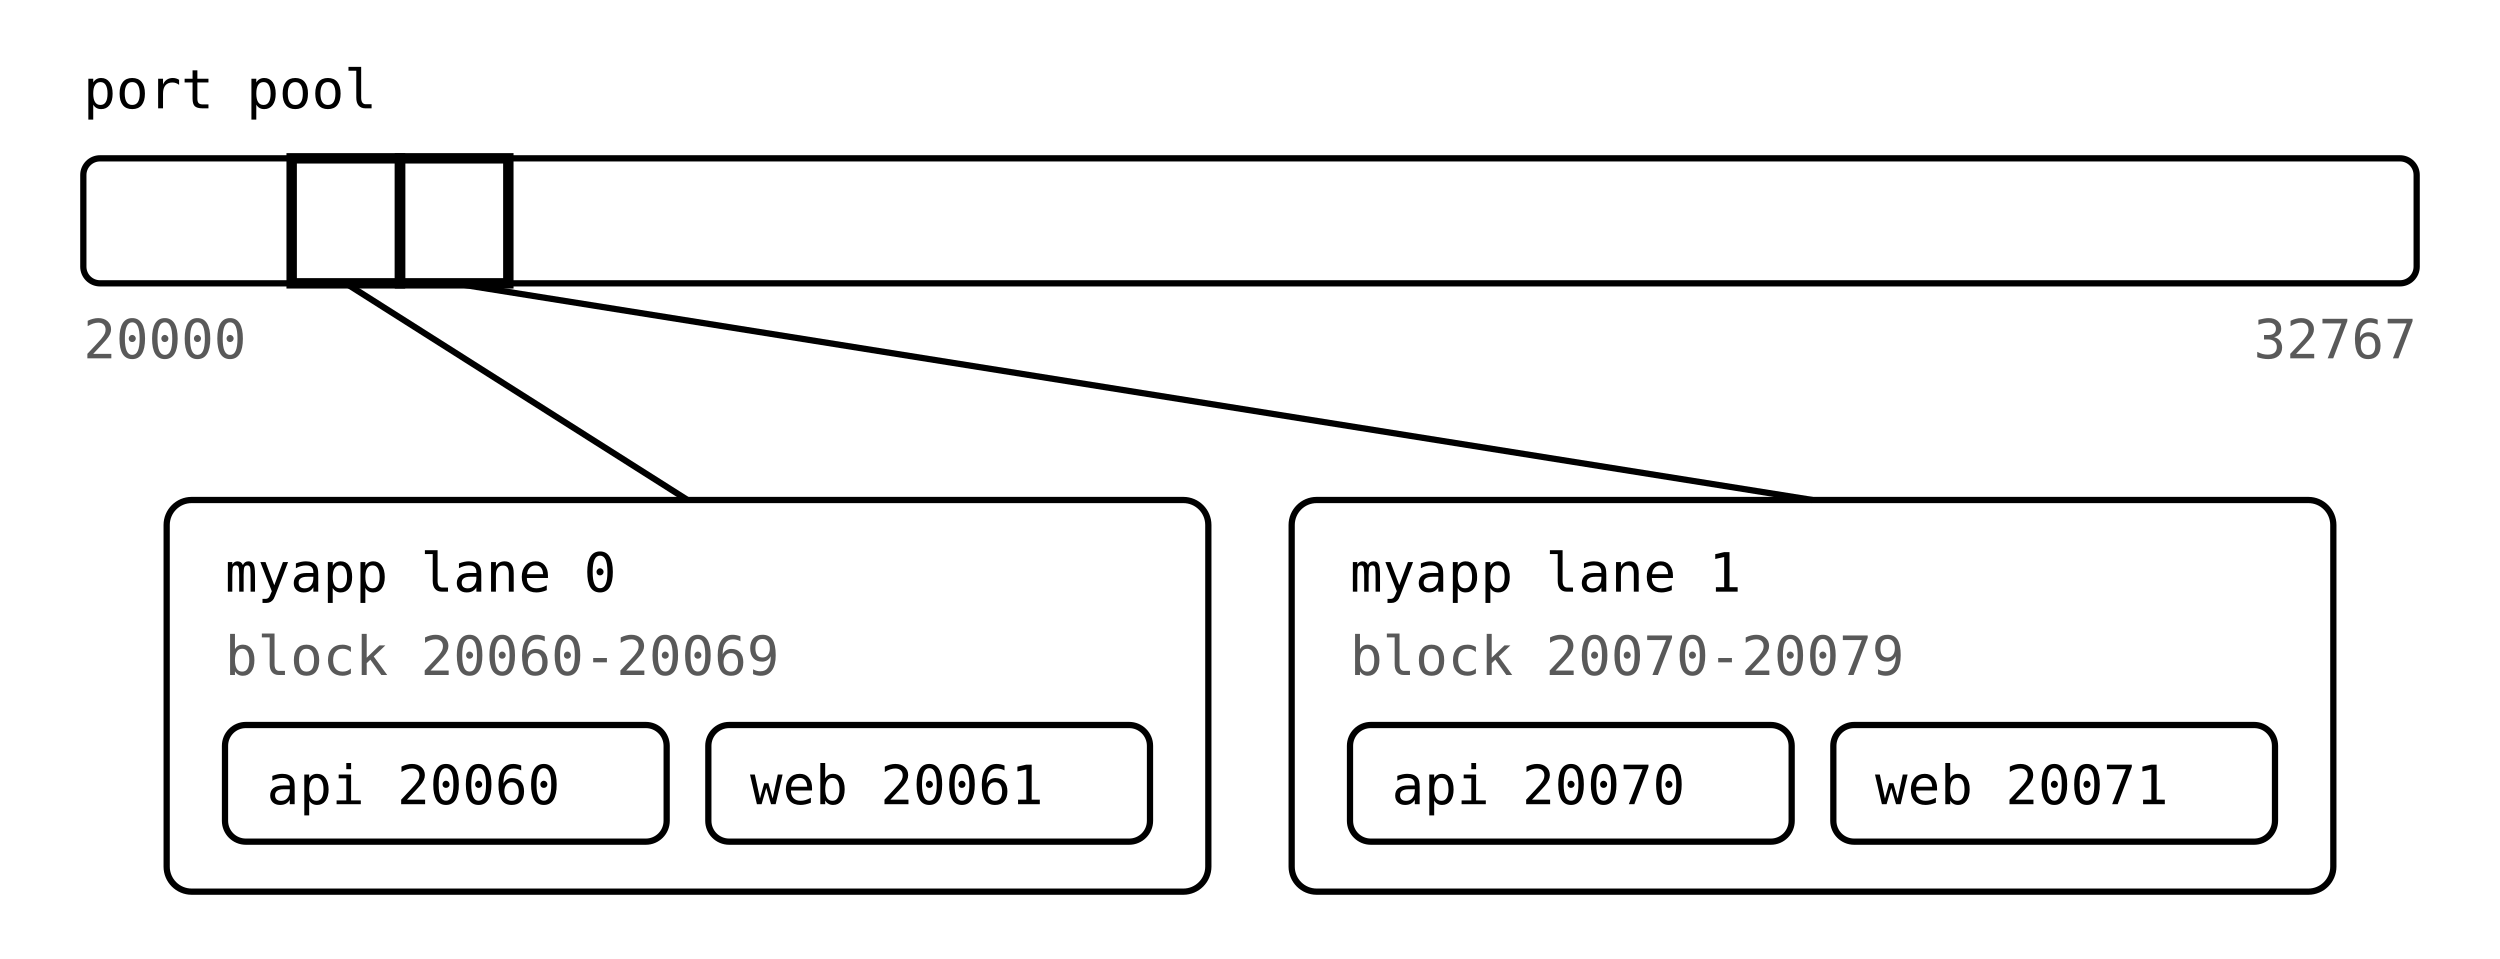
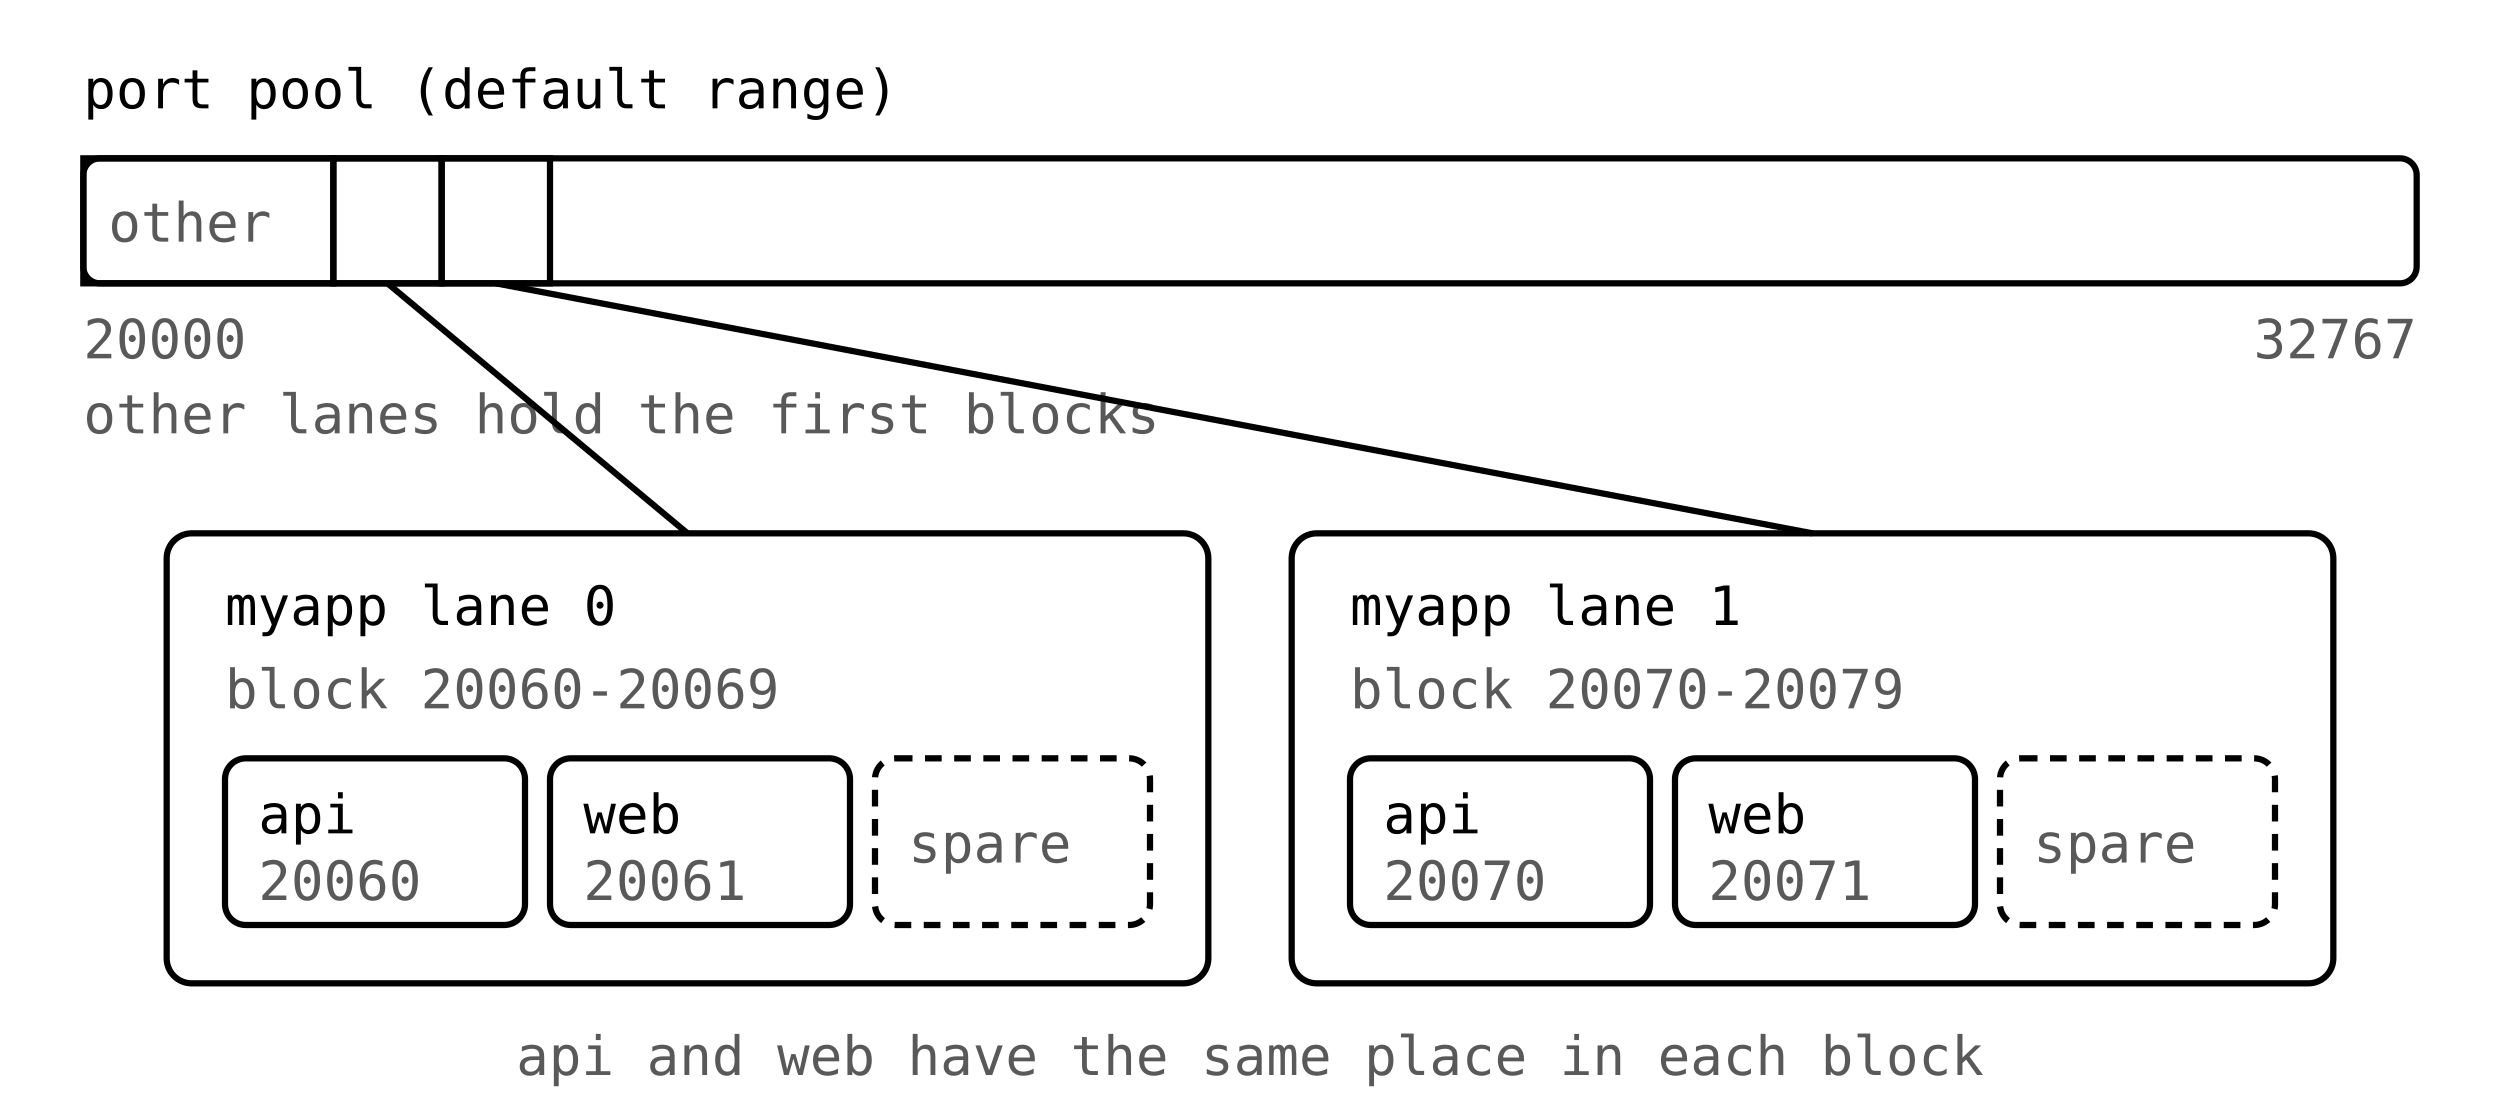
- <svg xmlns="http://www.w3.org/2000/svg" viewBox="0 0 600 230" role="img" font-family="'JetBrains Mono', ui-monospace, monospace" font-size="13">
+ <svg xmlns="http://www.w3.org/2000/svg" viewBox="0 0 600 266" role="img" font-family="'JetBrains Mono', ui-monospace, monospace" font-size="13">
  <style>
    .line { stroke: var(--dl-diagram-line, currentColor); fill: none; stroke-width: 1.5; }
    .fill { fill: var(--dl-diagram-fill, transparent); stroke: var(--dl-diagram-line, currentColor); stroke-width: 1.5; }
-     .path { stroke: var(--dl-diagram-accent, currentColor); fill: none; stroke-width: 2.5; }
    .label { fill: currentColor; }
    .dim { fill: currentColor; opacity: 0.65; }
  </style>
-   <text class="label" x="20" y="26">port pool</text>
+   <text class="label" x="20" y="26">port pool (default range)</text>
  <rect class="line" x="20" y="38" width="560" height="30" rx="4" />
-   <rect class="path" x="70" y="38" width="26" height="30" />
-   <rect class="path" x="96" y="38" width="26" height="30" />
+   <rect class="fill" x="20" y="38" width="60" height="30" />
+   <text class="dim" x="26" y="58">other</text>
+   <rect class="fill" x="80" y="38" width="26" height="30" />
+   <rect class="fill" x="106" y="38" width="26" height="30" />
  <text class="dim" x="20" y="86">20000</text>
  <text class="dim" x="580" y="86" text-anchor="end">32767</text>
-   <path class="line" d="M 83 68 L 165 120" />
-   <path class="line" d="M 109 68 L 435 120" />
-   <rect class="fill" x="40" y="120" width="250" height="94" rx="6" />
-   <text class="label" x="54" y="142">myapp lane 0</text>
-   <text class="dim" x="54" y="162">block 20060-20069</text>
-   <rect class="line" x="54" y="174" width="106" height="28" rx="5" />
-   <text class="label" x="64" y="193">api 20060</text>
-   <rect class="line" x="170" y="174" width="106" height="28" rx="5" />
-   <text class="label" x="180" y="193">web 20061</text>
-   <rect class="fill" x="310" y="120" width="250" height="94" rx="6" />
-   <text class="label" x="324" y="142">myapp lane 1</text>
-   <text class="dim" x="324" y="162">block 20070-20079</text>
-   <rect class="line" x="324" y="174" width="106" height="28" rx="5" />
-   <text class="label" x="334" y="193">api 20070</text>
-   <rect class="line" x="440" y="174" width="106" height="28" rx="5" />
-   <text class="label" x="450" y="193">web 20071</text>
+   <text class="dim" x="20" y="104">other lanes hold the first blocks</text>
+   <path class="line" d="M 93 68 L 165 128" />
+   <path class="line" d="M 119 68 L 435 128" />
+   <rect class="fill" x="40" y="128" width="250" height="108" rx="6" />
+   <text class="label" x="54" y="150">myapp lane 0</text>
+   <text class="dim" x="54" y="170">block 20060-20069</text>
+   <rect class="line" x="54" y="182" width="72" height="40" rx="5" />
+   <text class="label" x="62" y="200">api</text>
+   <text class="dim" x="62" y="216">20060</text>
+   <rect class="line" x="132" y="182" width="72" height="40" rx="5" />
+   <text class="label" x="140" y="200">web</text>
+   <text class="dim" x="140" y="216">20061</text>
+   <rect class="line" x="210" y="182" width="66" height="40" rx="5" stroke-dasharray="4 3" />
+   <text class="dim" x="218" y="207">spare</text>
+   <rect class="fill" x="310" y="128" width="250" height="108" rx="6" />
+   <text class="label" x="324" y="150">myapp lane 1</text>
+   <text class="dim" x="324" y="170">block 20070-20079</text>
+   <rect class="line" x="324" y="182" width="72" height="40" rx="5" />
+   <text class="label" x="332" y="200">api</text>
+   <text class="dim" x="332" y="216">20070</text>
+   <rect class="line" x="402" y="182" width="72" height="40" rx="5" />
+   <text class="label" x="410" y="200">web</text>
+   <text class="dim" x="410" y="216">20071</text>
+   <rect class="line" x="480" y="182" width="66" height="40" rx="5" stroke-dasharray="4 3" />
+   <text class="dim" x="488" y="207">spare</text>
+   <text class="dim" x="300" y="258" text-anchor="middle">api and web have the same place in each block</text>
</svg>
